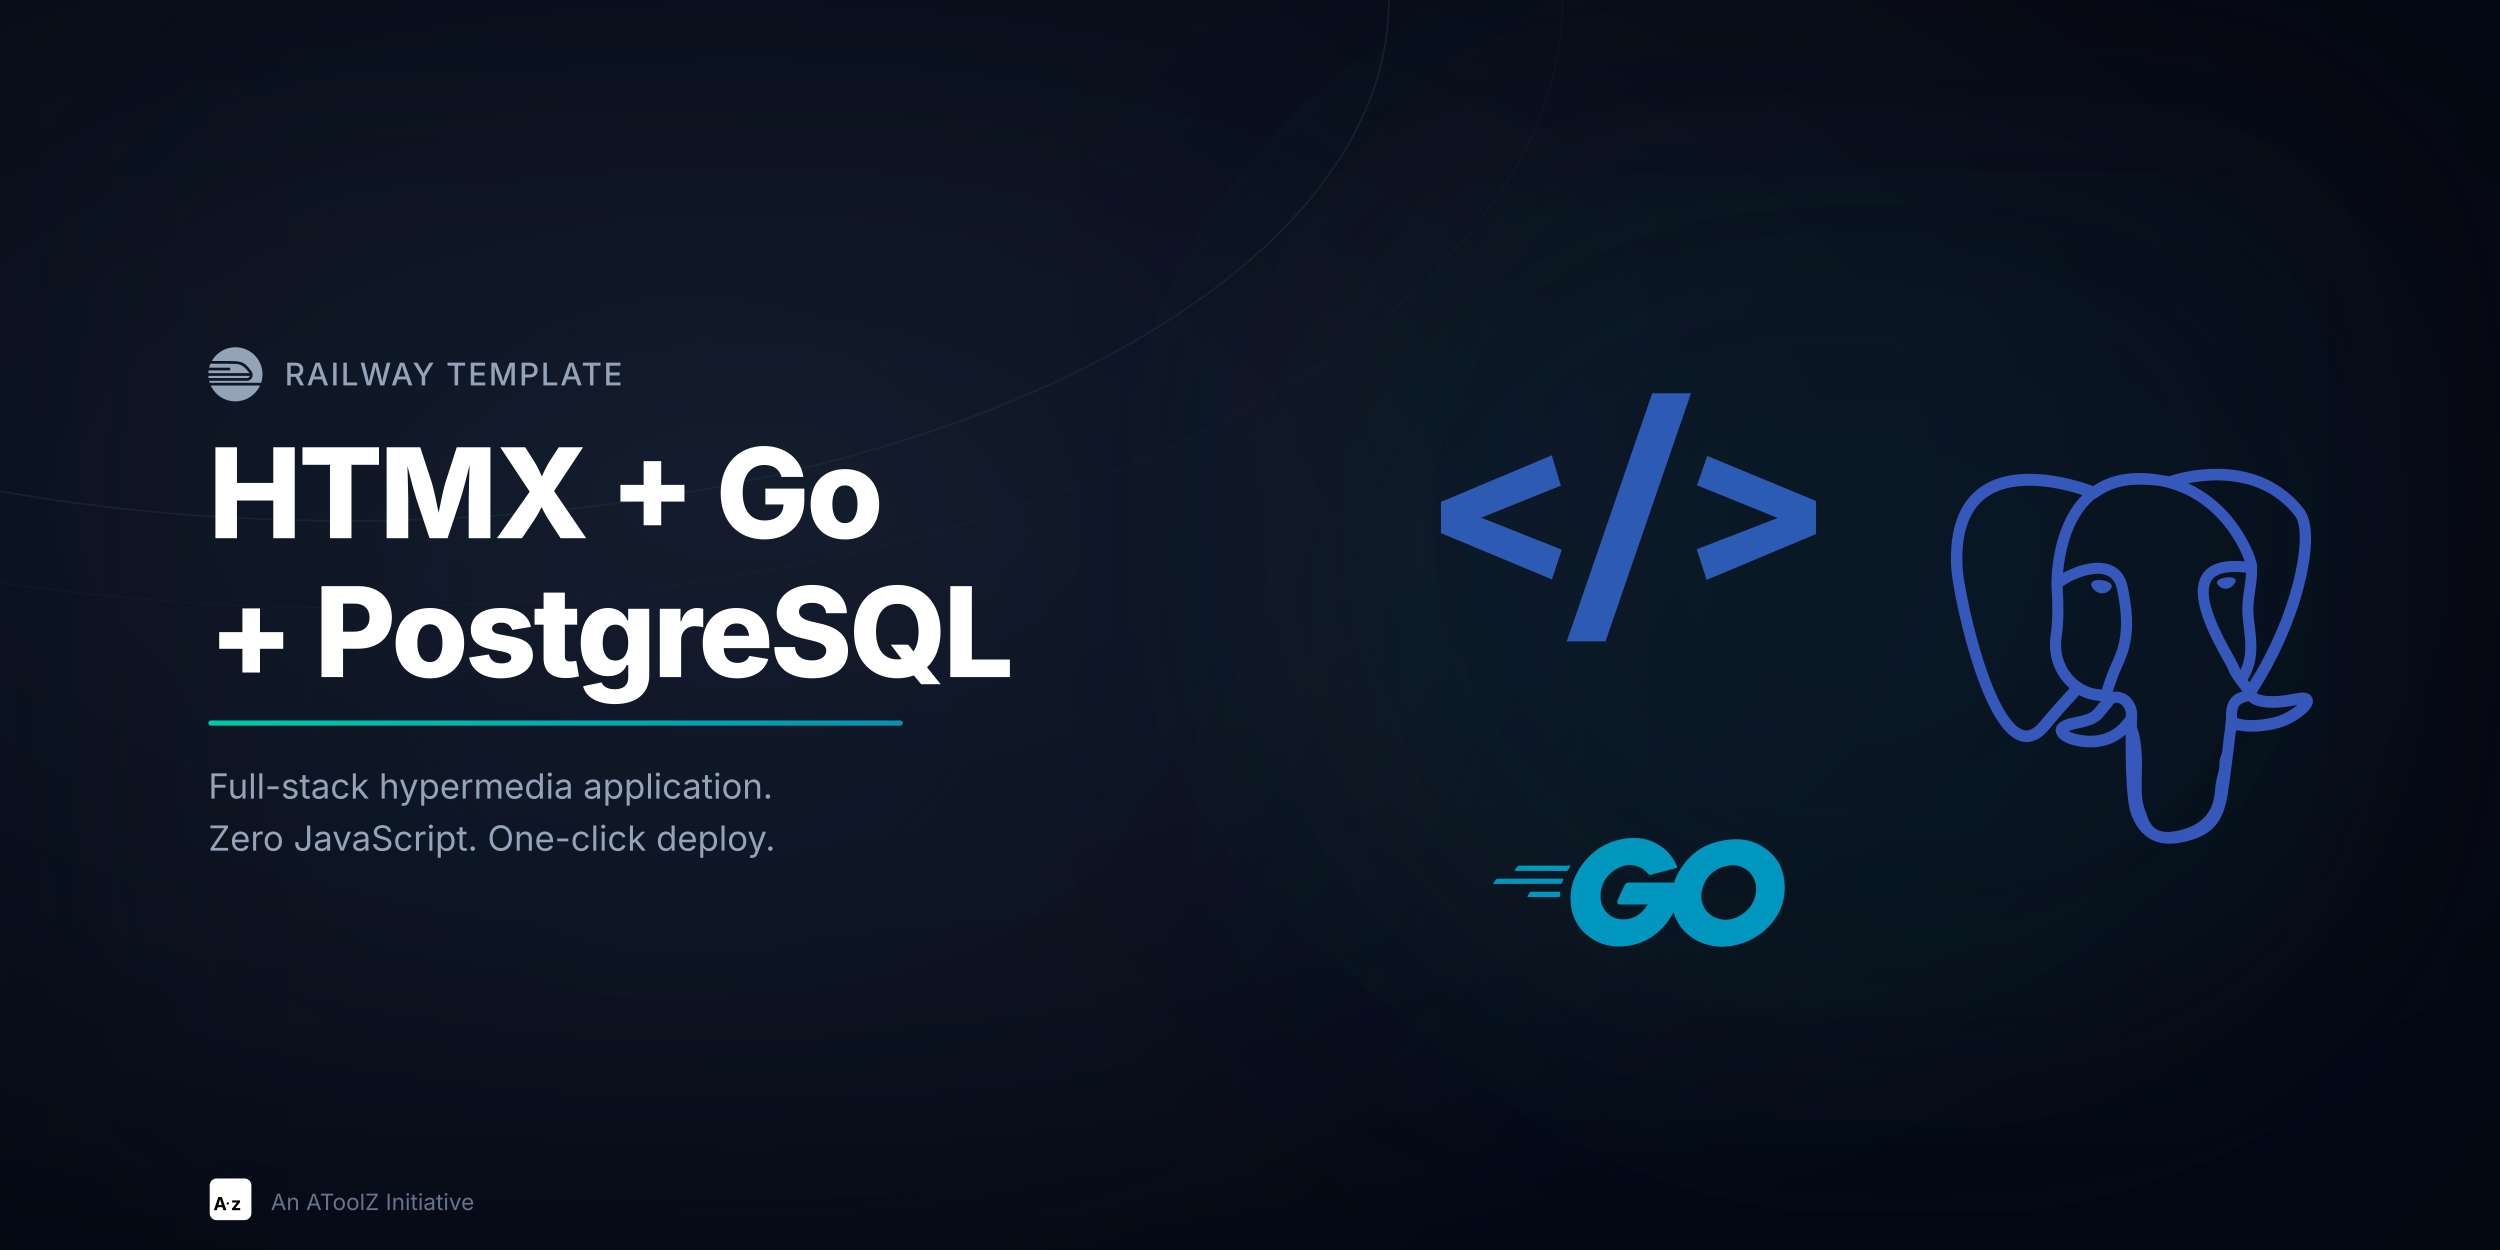
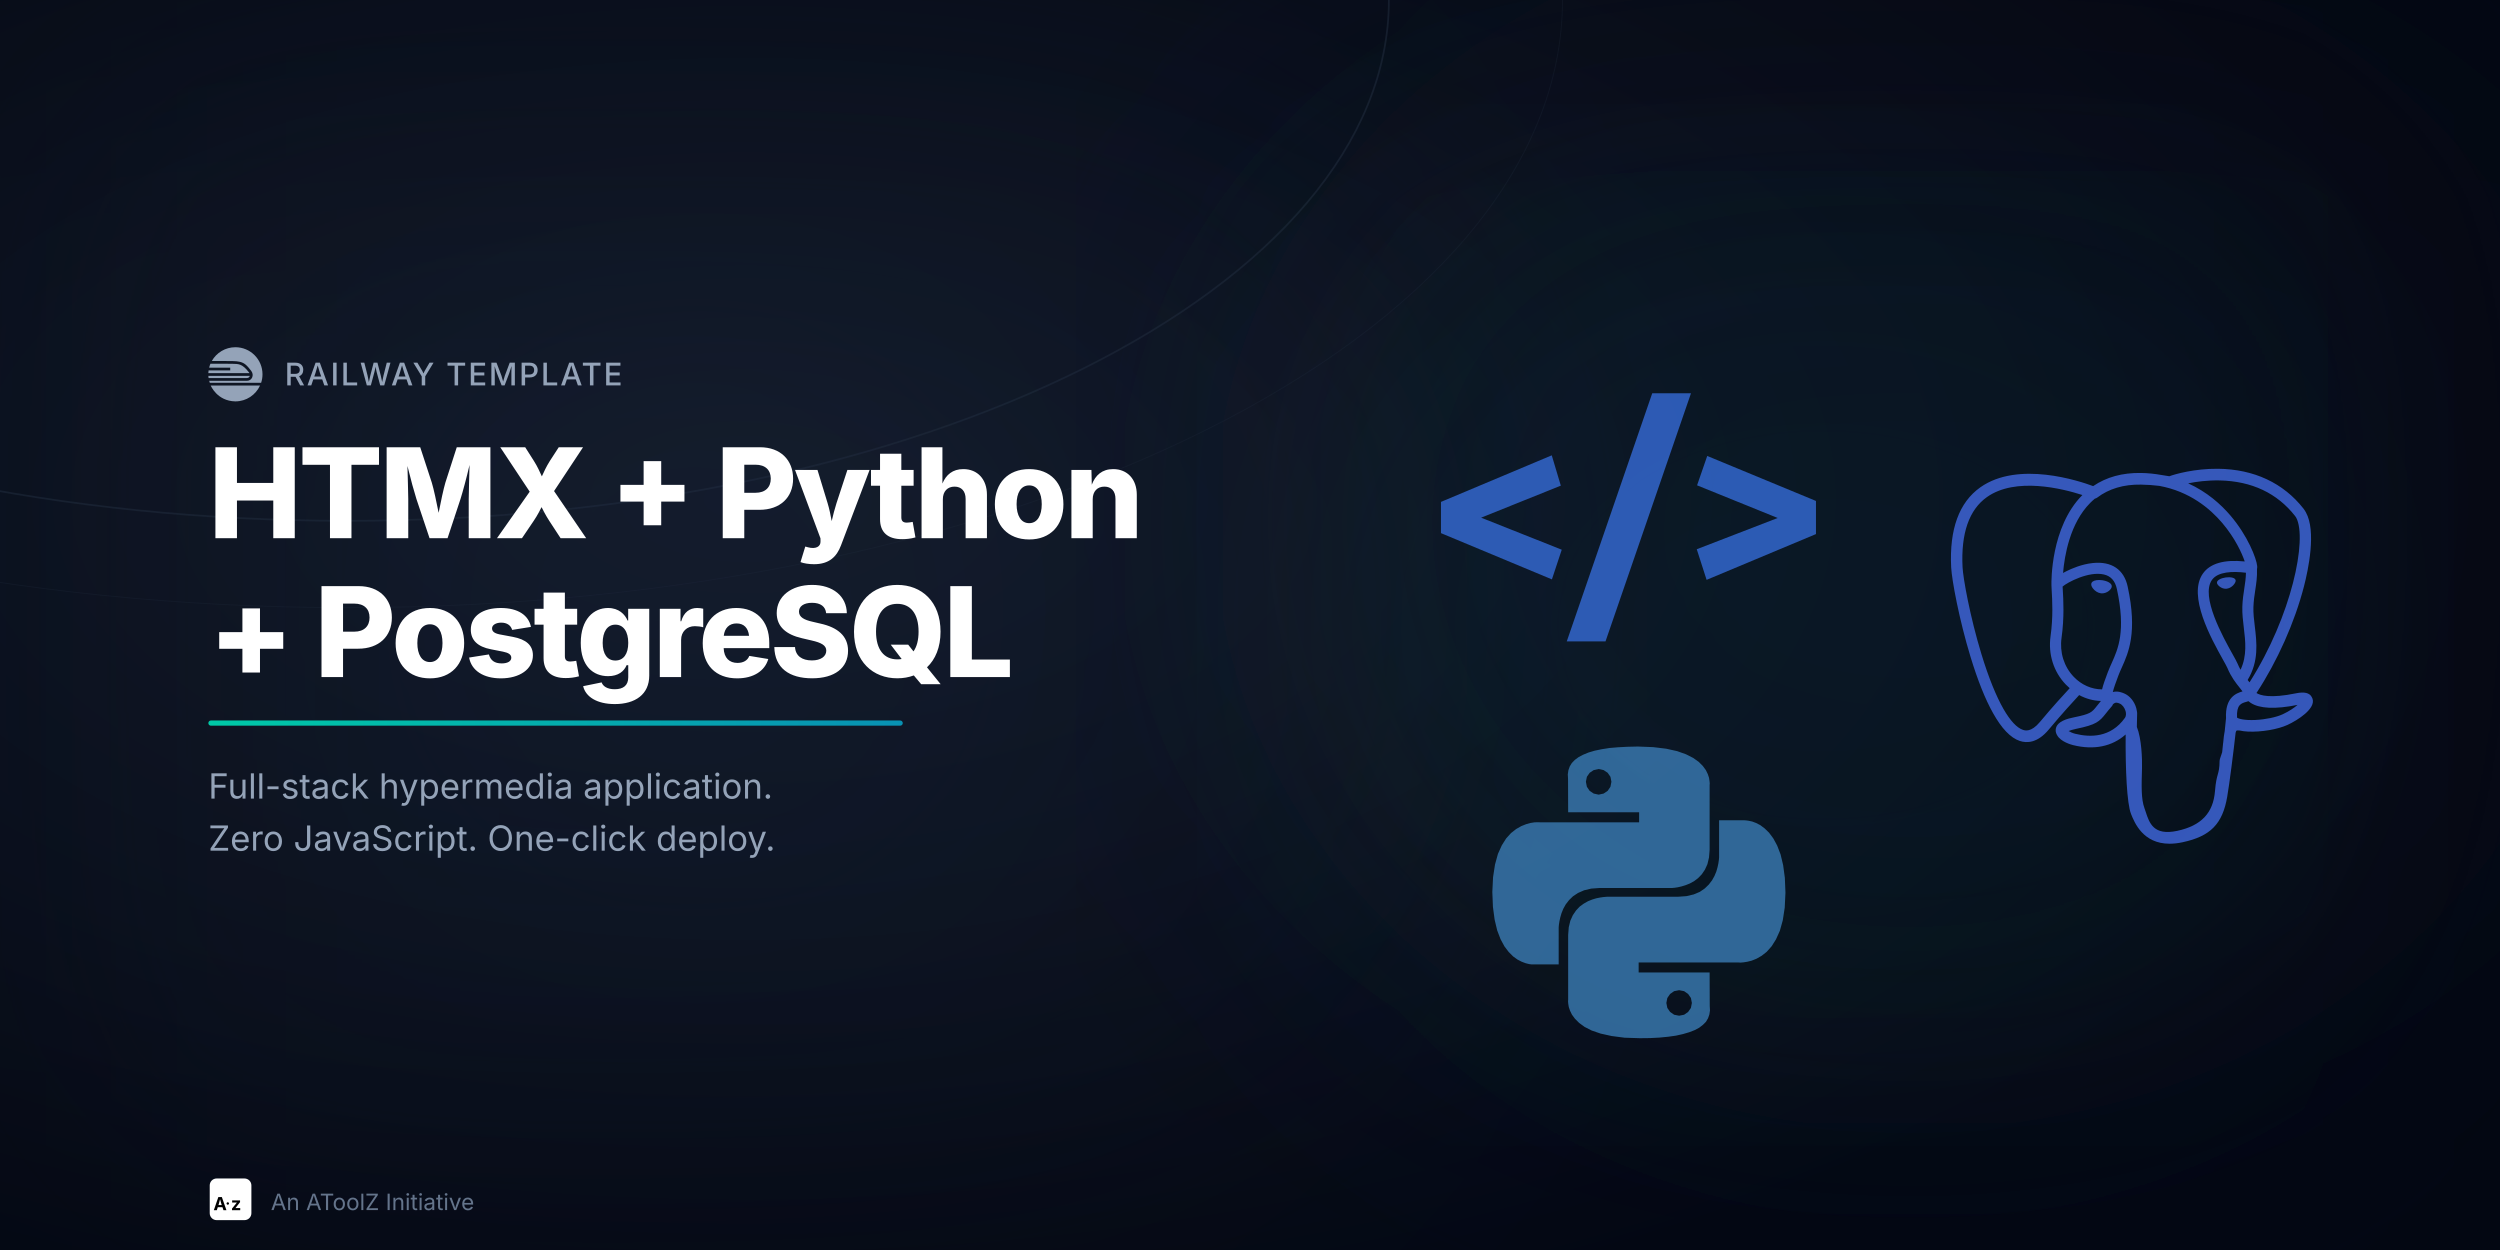
<svg xmlns="http://www.w3.org/2000/svg" viewBox="0 0 1440 720" width="1440" height="720">
  <defs>
    <linearGradient id="accent" x1="0%" y1="0%" x2="100%" y2="0%">
      <stop offset="0%" style="stop-color:#00c9a7" />
      <stop offset="100%" style="stop-color:#0891b2" />
    </linearGradient>
    <filter id="glow">
      <feGaussianBlur in="SourceGraphic" stdDeviation="80" />
    </filter>
    <filter id="glow-soft">
      <feGaussianBlur in="SourceGraphic" stdDeviation="120" />
    </filter>
    <radialGradient id="bg-radial" cx="30%" cy="40%" r="70%">
      <stop offset="0%" style="stop-color:#111827" />
      <stop offset="100%" style="stop-color:#030712" />
    </radialGradient>
  </defs>
  <rect width="1440" height="720" fill="url(#bg-radial)" />
  <ellipse cx="350" cy="350" rx="500" ry="400" fill="#1e293b" opacity="0.15" filter="url(#glow-soft)" />
  <ellipse cx="1100" cy="300" rx="400" ry="350" fill="#0f172a" opacity="0.3" filter="url(#glow-soft)" />
  <ellipse cx="200" cy="0" rx="600" ry="300" fill="none" stroke="#1e293b" stroke-width="1" opacity="0.6" />
  <ellipse cx="200" cy="0" rx="700" ry="350" fill="none" stroke="#1e293b" stroke-width="0.5" opacity="0.3" />
  <ellipse cx="1050" cy="360" rx="300" ry="250" fill="#00c9a7" opacity="0.04" filter="url(#glow)" />
  <ellipse cx="400" cy="350" rx="200" ry="200" fill="#3366CC" opacity="0.02" filter="url(#glow)" />
  <g transform="translate(120, 200)">
    <g transform="scale(1.3)" fill="#94a3b8">
      <path d="M.113 10.27A13.026 13.026 0 000 11.48h18.23c-.064-.125-.15-.237-.235-.347-3.117-4.027-4.793-3.677-7.19-3.78-.8-.034-1.34-.048-4.524-.048-1.704 0-3.555.005-5.358.01-.234.63-.459 1.24-.567 1.737h9.342v1.216H.113v.002zm18.26 2.426H.009c.02.326.05.645.094.961h16.955c.754 0 1.179-.429 1.315-.96zm-17.318 4.28s2.81 6.902 10.93 7.024c4.855 0 9.027-2.883 10.92-7.024H1.056zM11.988 0C7.5 0 3.593 2.466 1.531 6.108l4.75-.005v-.002c3.71 0 3.849.016 4.573.047l.448.016c1.563.052 3.485.22 4.996 1.364.82.621 2.007 1.99 2.712 2.965.654.902.842 1.94.396 2.934-.408.914-1.289 1.458-2.353 1.458H.391s.099.42.249.886h22.748A12.026 12.026 0 0024 12.005C24 5.377 18.621 0 11.988 0z" />
    </g>
    <text x="44" y="22" font-family="'Inter', 'Segoe UI', system-ui, sans-serif" font-size="18" fill="#94a3b8" font-weight="500" letter-spacing="1">RAILWAY TEMPLATE</text>
  </g>
-   <text x="120" y="310" font-family="'Inter', 'Segoe UI', system-ui, sans-serif" font-size="72" font-weight="800" fill="#ffffff" letter-spacing="-2">HTMX + Go</text>
+   <text x="120" y="310" font-family="'Inter', 'Segoe UI', system-ui, sans-serif" font-size="72" font-weight="800" fill="#ffffff" letter-spacing="-2">HTMX + Python</text>
  <text x="120" y="390" font-family="'Inter', 'Segoe UI', system-ui, sans-serif" font-size="72" font-weight="800" fill="#ffffff" letter-spacing="-2">+ PostgreSQL</text>
  <rect x="120" y="415" width="400" height="3" rx="1.5" fill="url(#accent)" />
  <text x="120" y="460" font-family="'Inter', 'Segoe UI', system-ui, sans-serif" font-size="20" fill="#94a3b8" font-weight="400">Full-stack hypermedia application.</text>
  <text x="120" y="490" font-family="'Inter', 'Segoe UI', system-ui, sans-serif" font-size="20" fill="#94a3b8" font-weight="400">Zero JavaScript. One-click deploy.</text>
  <g transform="translate(830, 190)">
    <g transform="scale(9)" fill="#3366CC" opacity="0.85">
      <path d="M0 13.01v-2l7.09-2.98.58 1.94-5.1 2.05 5.16 2.05-.63 1.9Zm16.37 1.03 5.18-2-5.16-2.09.65-1.88L24 10.95v2.12L17 16zm-2.85-9.98H16l-5.47 15.88H8.05Z" />
    </g>
  </g>
  <g transform="translate(860, 430)">
-     <g transform="scale(7)" fill="#00ADD8" opacity="0.85">
-       <path d="M1.811 10.231c-.047 0-.058-.023-.035-.059l.246-.315c.023-.035.081-.058.128-.058h4.172c.046 0 .058.035.035.07l-.199.303c-.023.036-.082.07-.117.07zM.047 11.306c-.047 0-.059-.023-.035-.058l.245-.316c.023-.035.082-.058.129-.058h5.328c.047 0 .07.035.058.07l-.093.28c-.012.047-.058.07-.105.07zm2.828 1.075c-.047 0-.059-.035-.035-.07l.163-.292c.023-.035.07-.07.117-.07h2.337c.047 0 .07.035.07.082l-.023.28c0 .047-.047.082-.082.082zm12.129-2.36c-.736.187-1.239.327-1.963.514-.176.046-.187.058-.34-.117-.174-.199-.303-.327-.548-.444-.737-.362-1.45-.257-2.115.175-.795.514-1.204 1.274-1.192 2.22.011.935.654 1.706 1.577 1.835.795.105 1.46-.175 1.987-.77.105-.13.198-.27.315-.434H10.47c-.245 0-.304-.152-.222-.35.152-.362.432-.97.596-1.274a.315.315 0 01.292-.187h4.253c-.023.316-.023.631-.07.947a4.983 4.983 0 01-.958 2.29c-.841 1.11-1.94 1.8-3.33 1.986-1.145.152-2.209-.07-3.143-.77-.865-.655-1.356-1.52-1.484-2.595-.152-1.274.222-2.419.993-3.424.83-1.086 1.928-1.776 3.272-2.02 1.098-.2 2.15-.07 3.096.571.62.41 1.063.97 1.356 1.648.07.105.023.164-.117.2m3.868 6.461c-1.064-.024-2.034-.328-2.852-1.029a3.665 3.665 0 01-1.262-2.255c-.21-1.32.152-2.489.947-3.529.853-1.122 1.881-1.706 3.272-1.95 1.192-.21 2.314-.095 3.33.595.923.63 1.496 1.484 1.648 2.605.198 1.578-.257 2.863-1.344 3.962-.771.783-1.718 1.273-2.805 1.495-.315.06-.63.07-.934.106zm2.78-4.72c-.011-.153-.011-.27-.034-.387-.21-1.157-1.274-1.81-2.384-1.554-1.087.245-1.788.935-2.045 2.033-.21.912.234 1.835 1.075 2.21.643.28 1.285.244 1.905-.07.923-.48 1.425-1.228 1.484-2.233z" />
+     <g transform="scale(7)" fill="#3776AB" opacity="0.85">
+       <path d="M14.25.18l.9.2.73.26.59.3.45.32.34.34.25.34.16.33.1.3.04.26.02.2-.01.13V8.5l-.05.63-.13.55-.21.46-.26.38-.3.31-.33.25-.35.19-.35.14-.33.1-.3.07-.26.04-.21.02H8.77l-.69.05-.59.14-.5.22-.41.27-.33.32-.27.35-.2.36-.15.37-.1.35-.07.32-.04.27-.02.21v3.06H3.17l-.21-.03-.28-.07-.32-.12-.35-.18-.36-.26-.36-.36-.35-.46-.32-.59-.28-.73-.21-.88-.14-1.05-.05-1.23.06-1.22.16-1.04.24-.87.32-.71.36-.57.4-.44.42-.33.42-.24.4-.16.36-.1.32-.05.24-.01h.16l.06.01h8.16v-.83H6.18l-.01-2.75-.02-.37.05-.34.11-.31.17-.28.25-.26.31-.23.38-.2.44-.18.51-.15.58-.12.64-.1.71-.06.77-.04.84-.02 1.27.05zm-6.3 1.98l-.23.33-.08.41.08.41.23.34.33.22.41.09.41-.09.33-.22.23-.34.08-.41-.08-.41-.23-.33-.33-.22-.41-.09-.41.09zm13.09 3.95l.28.06.32.12.35.18.36.27.36.35.35.47.32.59.28.73.21.88.14 1.04.05 1.23-.06 1.23-.16 1.04-.24.86-.32.71-.36.57-.4.45-.42.33-.42.24-.4.16-.36.09-.32.05-.24.02-.16-.01h-8.22v.82h5.84l.01 2.76.02.36-.05.34-.11.31-.17.29-.25.25-.31.24-.38.2-.44.17-.51.15-.58.13-.64.09-.71.07-.77.04-.84.01-1.27-.04-1.07-.14-.9-.2-.73-.25-.59-.3-.45-.33-.34-.34-.25-.34-.16-.33-.1-.3-.04-.25-.02-.2.01-.13v-5.34l.05-.64.13-.54.21-.46.26-.38.3-.32.33-.24.35-.2.35-.14.33-.1.3-.06.26-.04.21-.02.13-.01h5.84l.69-.05.59-.14.5-.21.41-.28.33-.32.27-.35.2-.36.15-.36.1-.35.07-.32.04-.28.02-.21V6.07h2.09l.14.01zm-6.47 14.25l-.23.33-.08.41.08.41.23.33.33.23.41.08.41-.08.33-.23.23-.33.08-.41-.08-.41-.23-.33-.33-.23-.41-.08-.41.08z" />
    </g>
  </g>
  <g transform="translate(1120, 270)">
    <g transform="scale(9)" fill="#4169E1" opacity="0.8">
      <path d="M23.559 14.723a.527.527 0 0 0-.056-.119c-.139-.263-.477-.342-1.007-.232-1.653.341-2.293.131-2.526-.019 1.342-2.048 2.445-4.522 3.041-6.83.271-1.051.798-3.524.122-4.732a1.564 1.564 0 0 0-.151-.235C21.693.909 19.801.025 17.51.001c-1.495-.016-2.771.346-3.116.479a9.449 9.449 0 0 0-.516-.082 8.044 8.044 0 0 0-1.311-.128c-1.182-.018-2.204.264-3.05.841-.857-.321-4.789-1.645-7.222.079C.936 2.153.309 3.873.43 6.304c.041.818.507 3.334 1.242 5.744.46 1.506.939 2.702 1.433 3.582.553.994 1.126 1.593 1.714 1.79.447.149 1.133.144 1.858-.728.801-.964 1.59-1.826 1.945-2.207.435.235.906.362 1.39.377a.057.057 0 0 0 0.0.004 11.031 11.031 0 0 0-.247.305c-.339.43-.409.52-1.5.744-.31.064-1.134.234-1.146.811-.003.122.033.231.092.327.227.423.922.61 1.015.633 1.335.334 2.504.092 3.371-.679-.017 2.231.077 4.417.345 5.087.221.553.762 1.905 2.469 1.904.251 0 .526-.029.83-.094 1.782-.382 2.556-1.17 2.855-2.906.15-.871.402-2.875.539-4.101.017-.07.036-.121.057-.136.001-.001.07-.047.427.031a.367.367 0 0 0 .044.007l.254.022.015.001c.847.038 1.911-.143 2.531-.431.644-.299 1.806-1.032 1.595-1.67zM2.371 11.877c-.744-2.436-1.178-4.885-1.212-5.572-.109-2.171.417-3.683 1.562-4.493 1.837-1.299 4.84-.541 6.108-.13-.003.003-.007.006-.01.009-2.024 2.044-1.976 5.536-1.971 5.75-0.0.082.007.199.016.359.035.587.1 1.68-.073 2.918-.161 1.15.194 2.276.973 3.089.081.084.165.163.252.237-.347.371-1.1 1.193-1.903 2.158-.568.682-.96.552-1.089.509-.392-.131-.813-.587-1.238-1.322-.48-.839-.964-2.032-1.415-3.513zm6.007 5.087c-.171-.043-.327-.113-.432-.177.089-.039.237-.09.483-.141 1.283-.264 1.482-.451 1.914-1.0.099-.126.212-.269.367-.443a.355.355 0 0 0 .074-.13c.171-.151.272-.11.437-.042.156.065.308.26.369.475.029.102.062.294-.045.444-.904 1.266-2.222 1.249-3.168 1.013zm2.094-3.988-.052.141c-.133.357-.257.688-.333 1.003-.667-.002-1.317-.287-1.81-.802-.628-.655-.913-1.566-.782-2.5.183-1.308.115-2.447.079-3.059-.005-.086-.009-.161-.012-.22.296-.262 1.666-.996 2.643-.772.446.102.718.406.831.928.585 2.704.077 3.831-.33 4.736-.084.187-.163.363-.231.545zm7.364 4.572c-.017.177-.036.376-.062.596l-.146.438a.355.355 0 0 0-.018.108c-.006.475-.054.649-.115.869-.063.229-.135.489-.179 1.058-.11 1.414-.878 2.227-2.417 2.557-1.516.325-1.784-.497-2.021-1.222a6.582 6.582 0 0 0-.077-.227c-.215-.586-.191-1.412-.157-2.555.017-.561-.025-1.901-.33-2.646.004-.293.011-.591.019-.892a.353.353 0 0 0-.015-.113 1.493 1.493 0 0 0-.044-.208c-.123-.428-.421-.787-.78-.935-.142-.059-.404-.167-.718-.087.067-.276.183-.588.309-.925l.053-.142c.059-.16.134-.326.213-.501.426-.948 1.011-2.245.377-5.177-.237-1.098-1.03-1.634-2.232-1.51-.721.075-1.38.365-1.709.532a5.672 5.672 0 0 0-.196.104c.092-1.106.439-3.174 1.736-4.482a4.031 4.031 0 0 1 .303-.276.353.353 0 0 0 .145-.064c.752-.571 1.694-.851 2.802-.833.409.007.802.034 1.174.081 1.939.354 3.244 1.447 4.036 2.383.814.962 1.255 1.931 1.431 2.454-1.323-.135-2.223.127-2.68.779-.993 1.419.543 4.173 1.281 5.496.135.243.252.452.289.541.24.583.551.971.779 1.255.07.087.137.171.189.245-.401.116-1.121.383-1.055 1.717-.012.156-.042.447-.083.815-.046.208-.07.46-.099.766zm.89-1.621c-.041-.832.269-.918.597-1.01a2.857 2.857 0 0 0 .135-.041 1.202 1.202 0 0 0 .134.103c.57.377 1.582.421 3.007.134-.202.177-.519.399-.953.601-.41.19-1.096.333-1.747.364-.72.034-1.086-.081-1.172-.151zm.57-9.271c-.006.351-.054.669-.105 1.002-.055.358-.112.727-.126 1.176-.014.437.04.891.093 1.33.107.887.216 1.8-.207 2.701a3.527 3.527 0 0 1-.188-.386c-.053-.128-.167-.333-.325-.616-.616-1.104-2.057-3.69-1.319-4.745.38-.543 1.341-.566 2.178-.463zm.228 7.014a12.376 12.376 0 0 0-.085-.107l-.035-.044c.726-1.2.584-2.386.458-3.438-.052-.432-.101-.84-.088-1.223.013-.406.067-.754.118-1.091.064-.415.129-.844.111-1.351.013-.053.019-.116.012-.19-.046-.485-.6-1.938-1.729-3.253-.608-.707-1.49-1.497-2.689-2.039.525-.107 1.233-.203 2.024-.186 2.051.046 3.675.814 4.824 2.282a.908.908 0 0 1 .067.1c.723 1.356-.276 6.275-2.987 10.54zm-8.817-6.116c-.025.179-.309.422-.621.422a.582.582 0 0 1-.081-.006c-.187-.026-.377-.144-.506-.316-.046-.06-.12-.178-.105-.284.005-.04.026-.099.092-.149.118-.089.352-.123.61-.087.316.044.643.194.611.419zm7.931-.411c.011.079-.049.201-.153.31-.068.072-.212.196-.408.223a.546.546 0 0 1-.075.005c-.293 0-.541-.234-.561-.372-.024-.176.264-.311.561-.352.297-.041.611.009.636.185z" />
    </g>
  </g>
  <g transform="translate(120, 678)">
    <g transform="scale(0.2)">
      <rect x="4" y="4" width="120" height="120" rx="20" ry="20" fill="#ffffff" />
      <text x="34" y="76" font-family="Inter, Helvetica, Arial, sans-serif" font-weight="700" font-size="52" fill="#000000" text-anchor="middle" dominant-baseline="middle">A</text>
      <circle cx="56" cy="76" r="3.5" fill="#000000" />
      <text x="80" y="76" font-family="Inter, Helvetica, Arial, sans-serif" font-weight="700" font-size="52" fill="#000000" text-anchor="middle" dominant-baseline="middle">z</text>
    </g>
    <text x="36" y="19" font-family="'Inter', 'Segoe UI', system-ui, sans-serif" font-size="13" fill="#64748b">An AToolZ Initiative</text>
  </g>
</svg>
